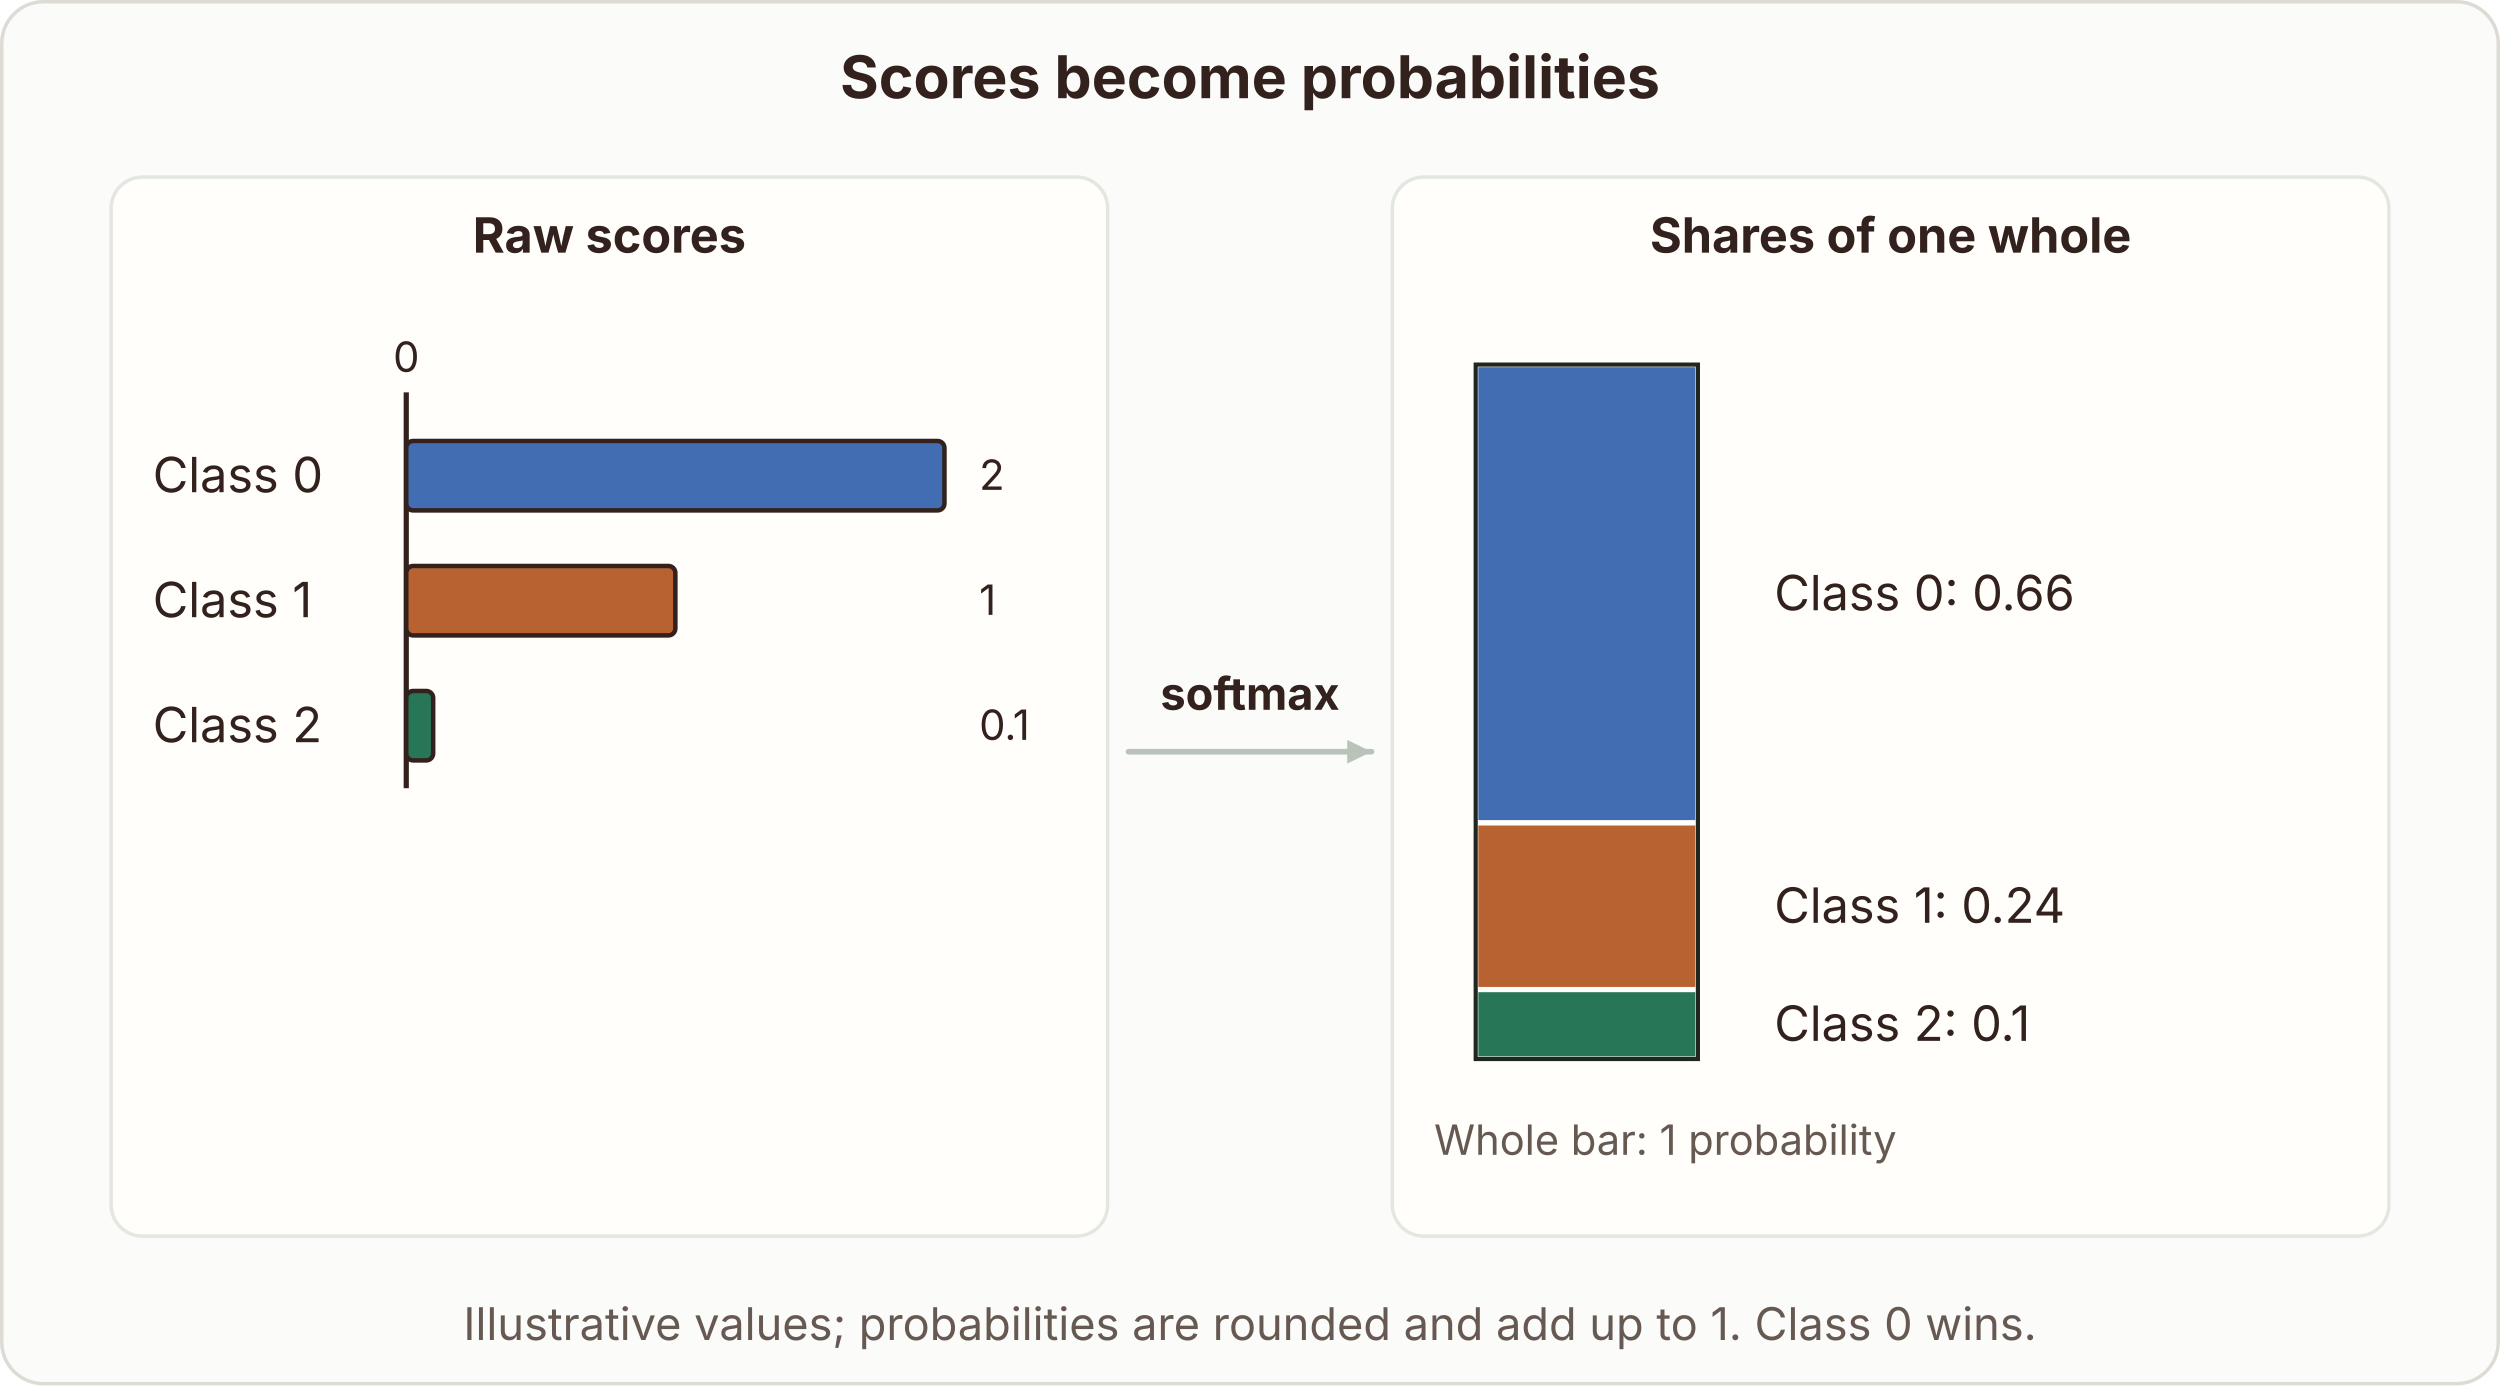
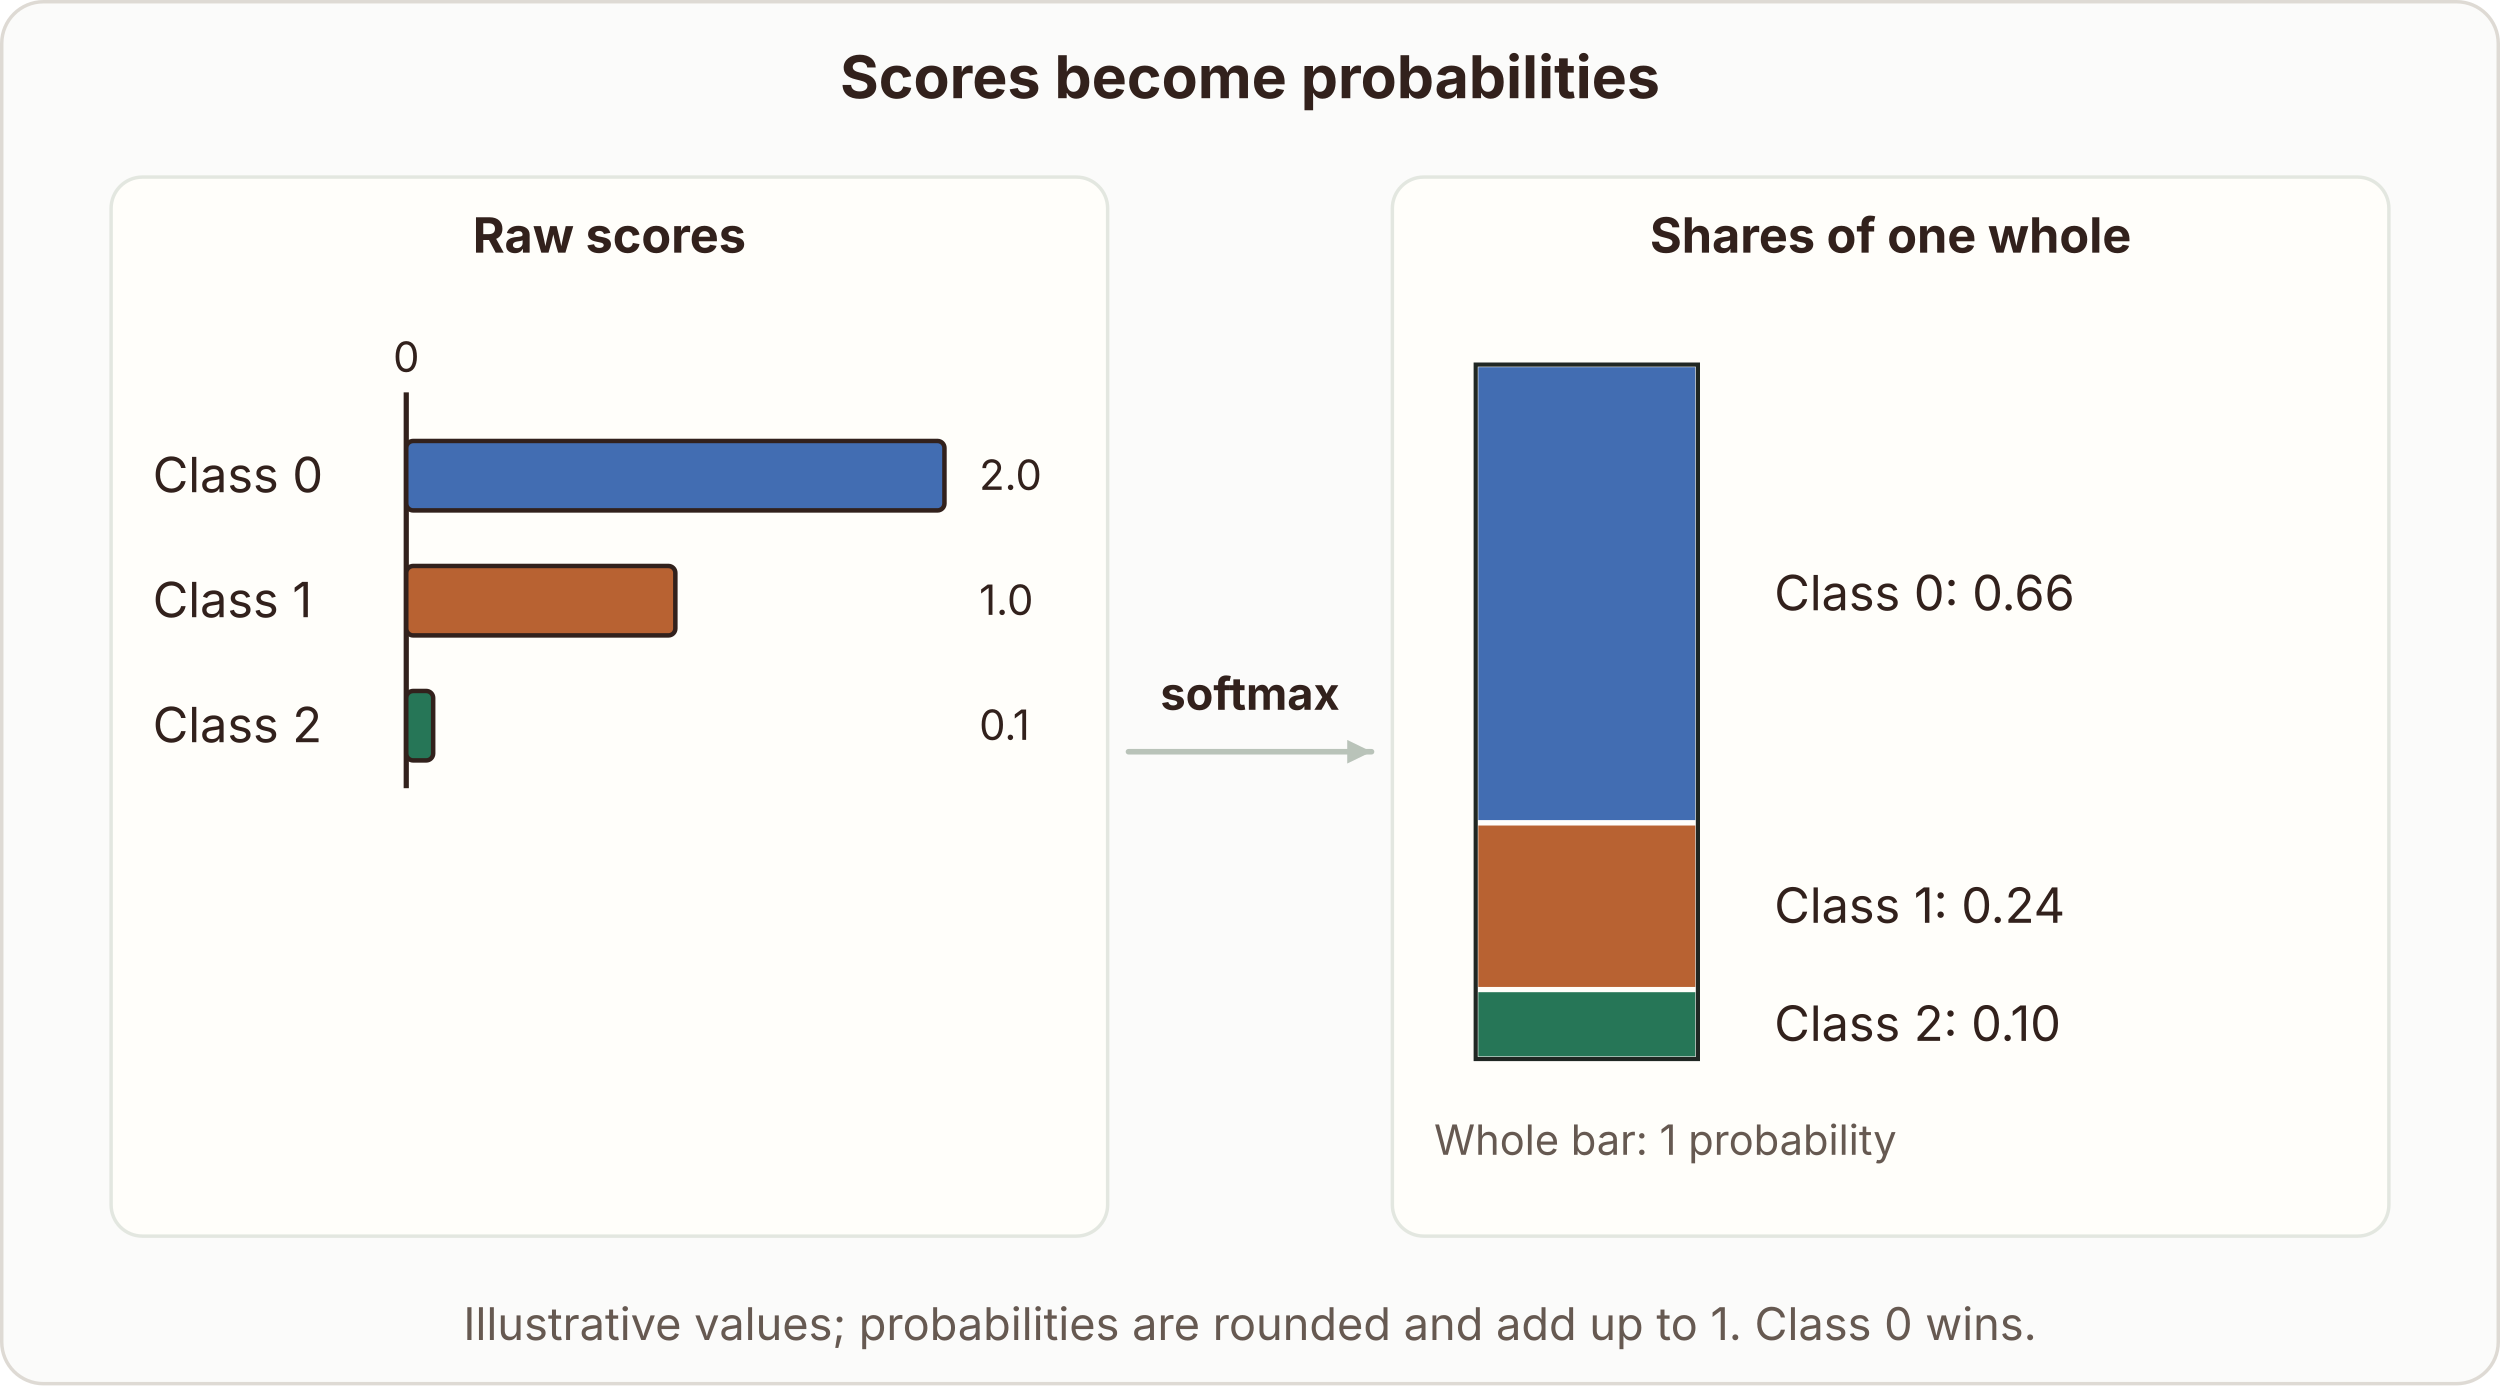
<svg xmlns="http://www.w3.org/2000/svg" width="720" height="399" viewBox="0 0 720 399" role="img" aria-label="Scores become probabilities Panel 1 Panel 2 Panel 1 → panel 2: softmax Shared: classes Raw scores Class 0: 2 Class 1: 1 Class 2: 0.1 Shares of one whole One stacked bar (probability), total 1: Class 0 0.66; Class 1 0.24; Class 2 0.1 Illustrative values; probabilities are rounded and add up to 1. Class 0 wins." font-family="Inter, Liberation Sans, Arial, sans-serif" style="display:block;max-width:none;margin-inline:auto;--color-ink:#202723;--color-ink-2:#5d675f;--color-line:#e3e7e0;--viz-surface:#fffefa" data-tutor-diagram="panels">
  <rect x="0.5" y="0.5" width="719" height="398" rx="12" fill="var(--viz-surface, #fbfbfa)" stroke="var(--color-line, #dedad4)" />
  <text x="360" y="22.5" fill="var(--color-ink, #32211c)" font-size="17" font-weight="700" text-anchor="middle">
    <tspan x="360" y="28.28">Scores become probabilities</tspan>
  </text>
  <g transform="translate(0 39)">
    <g transform="translate(20 0)">
      <rect x="12" y="12" width="287" height="305" rx="9" fill="#fffefa" stroke="#e3e7e0" stroke-width="1" />
      <text x="155.5" y="29" fill="var(--color-ink, #32211c)" font-size="14" font-weight="700" text-anchor="middle">
        <tspan x="155.5" y="33.76">Raw scores</tspan>
      </text>
      <g transform="translate(12 46) scale(1)" data-tutor-composition-child="0">
        <line x1="85" x2="85" y1="28" y2="142" stroke="var(--color-ink, #32211c)" stroke-width="1.5" data-tutor-bar-baseline="" />
        <text x="85" y="18" fill="var(--color-ink, #32211c)" font-size="12" font-weight="400" text-anchor="middle">
          <tspan x="85" y="22.08">0</tspan>
        </text>
        <rect x="85" y="42" width="155" height="20" rx="2" fill="#426db2" stroke="var(--color-ink, #32211c)" stroke-width="1.3" data-tutor-bar="2" />
        <text x="12" y="52" fill="var(--color-ink, #32211c)" font-size="14" font-weight="400" text-anchor="start">
          <tspan x="12" y="56.76">Class 0</tspan>
        </text>
        <text x="250" y="52" fill="var(--color-ink, #32211c)" font-size="12" font-weight="400" text-anchor="start">
-           <tspan x="250" y="56.08">2</tspan>
+           <tspan x="250" y="56.08">2.0</tspan>
        </text>
        <rect x="85" y="78" width="77.5" height="20" rx="2" fill="#b86232" stroke="var(--color-ink, #32211c)" stroke-width="1.3" data-tutor-bar="1" />
        <text x="12" y="88" fill="var(--color-ink, #32211c)" font-size="14" font-weight="400" text-anchor="start">
          <tspan x="12" y="92.76">Class 1</tspan>
        </text>
        <text x="250" y="88" fill="var(--color-ink, #32211c)" font-size="12" font-weight="400" text-anchor="start">
-           <tspan x="250" y="92.08">1</tspan>
+           <tspan x="250" y="92.08">1.0</tspan>
        </text>
        <rect x="85" y="114" width="7.75" height="20" rx="2" fill="#267657" stroke="var(--color-ink, #32211c)" stroke-width="1.3" data-tutor-bar="0.1" />
        <text x="12" y="124" fill="var(--color-ink, #32211c)" font-size="14" font-weight="400" text-anchor="start">
          <tspan x="12" y="128.76">Class 2</tspan>
        </text>
        <text x="250" y="124" fill="var(--color-ink, #32211c)" font-size="12" font-weight="400" text-anchor="start">
          <tspan x="250" y="128.08">0.1</tspan>
        </text>
      </g>
      <rect x="381" y="12" width="287" height="305" rx="9" fill="#fffefa" stroke="#e3e7e0" stroke-width="1" />
      <text x="524.5" y="29" fill="var(--color-ink, #32211c)" font-size="14" font-weight="700" text-anchor="middle">
        <tspan x="524.5" y="33.76">Shares of one whole</tspan>
      </text>
      <g transform="translate(381 46) scale(1)" data-tutor-composition-child="1">
        <rect x="24" y="20" width="64" height="132" fill="#426db2" stroke="#fffefa" stroke-width="1.5" data-tutor-stacked-part="0.66" data-tutor-bar-series="Class 0" data-tutor-stack-from="0" data-tutor-stack-to="0.66" />
        <text x="110" y="86" fill="var(--color-ink, #32211c)" font-size="14" font-weight="400" text-anchor="start">
          <tspan x="110" y="90.76">Class 0: 0.66</tspan>
        </text>
        <rect x="24" y="152" width="64" height="48" fill="#b86232" stroke="#fffefa" stroke-width="1.5" data-tutor-stacked-part="0.24" data-tutor-bar-series="Class 1" data-tutor-stack-from="0.66" data-tutor-stack-to="0.9" />
        <text x="110" y="176" fill="var(--color-ink, #32211c)" font-size="14" font-weight="400" text-anchor="start">
          <tspan x="110" y="180.76">Class 1: 0.24</tspan>
        </text>
        <rect x="24" y="200" width="64" height="20" fill="#267657" stroke="#fffefa" stroke-width="1.5" data-tutor-stacked-part="0.1" data-tutor-bar-series="Class 2" data-tutor-stack-from="0.9" data-tutor-stack-to="1" />
        <text x="110" y="210" fill="var(--color-ink, #32211c)" font-size="14" font-weight="400" text-anchor="start">
-           <tspan x="110" y="214.76">Class 2: 0.1</tspan>
+           <tspan x="110" y="214.76">Class 2: 0.10</tspan>
        </text>
        <rect x="24" y="20" width="64" height="200" fill="none" stroke="#202723" stroke-width="1.2" data-tutor-stacked-total="1" />
        <text x="12" y="243.5" fill="var(--color-ink-2, #665951)" font-size="12" font-weight="400" text-anchor="start">
          <tspan x="12" y="247.58">Whole bar: 1 probability</tspan>
        </text>
      </g>
      <g>
        <polyline points="305,177.5 375,177.5" fill="none" stroke="#b9c3b9" stroke-width="1.6" stroke-linecap="round" stroke-linejoin="round" />
        <polygon points="375,177.5 368,180.9 368,174.1" fill="#b9c3b9" data-tutor-arrowhead="" />
      </g>
      <text x="340" y="161" fill="var(--color-ink, #32211c)" font-size="13" font-weight="700" text-anchor="middle">
        <tspan x="340" y="165.42">softmax</tspan>
      </text>
    </g>
  </g>
  <text x="360" y="381.5" fill="var(--color-ink-2, #665951)" font-size="13" font-weight="400" text-anchor="middle">
    <tspan x="360" y="385.92">Illustrative values; probabilities are rounded and add up to 1. Class 0 wins.</tspan>
  </text>
</svg>
